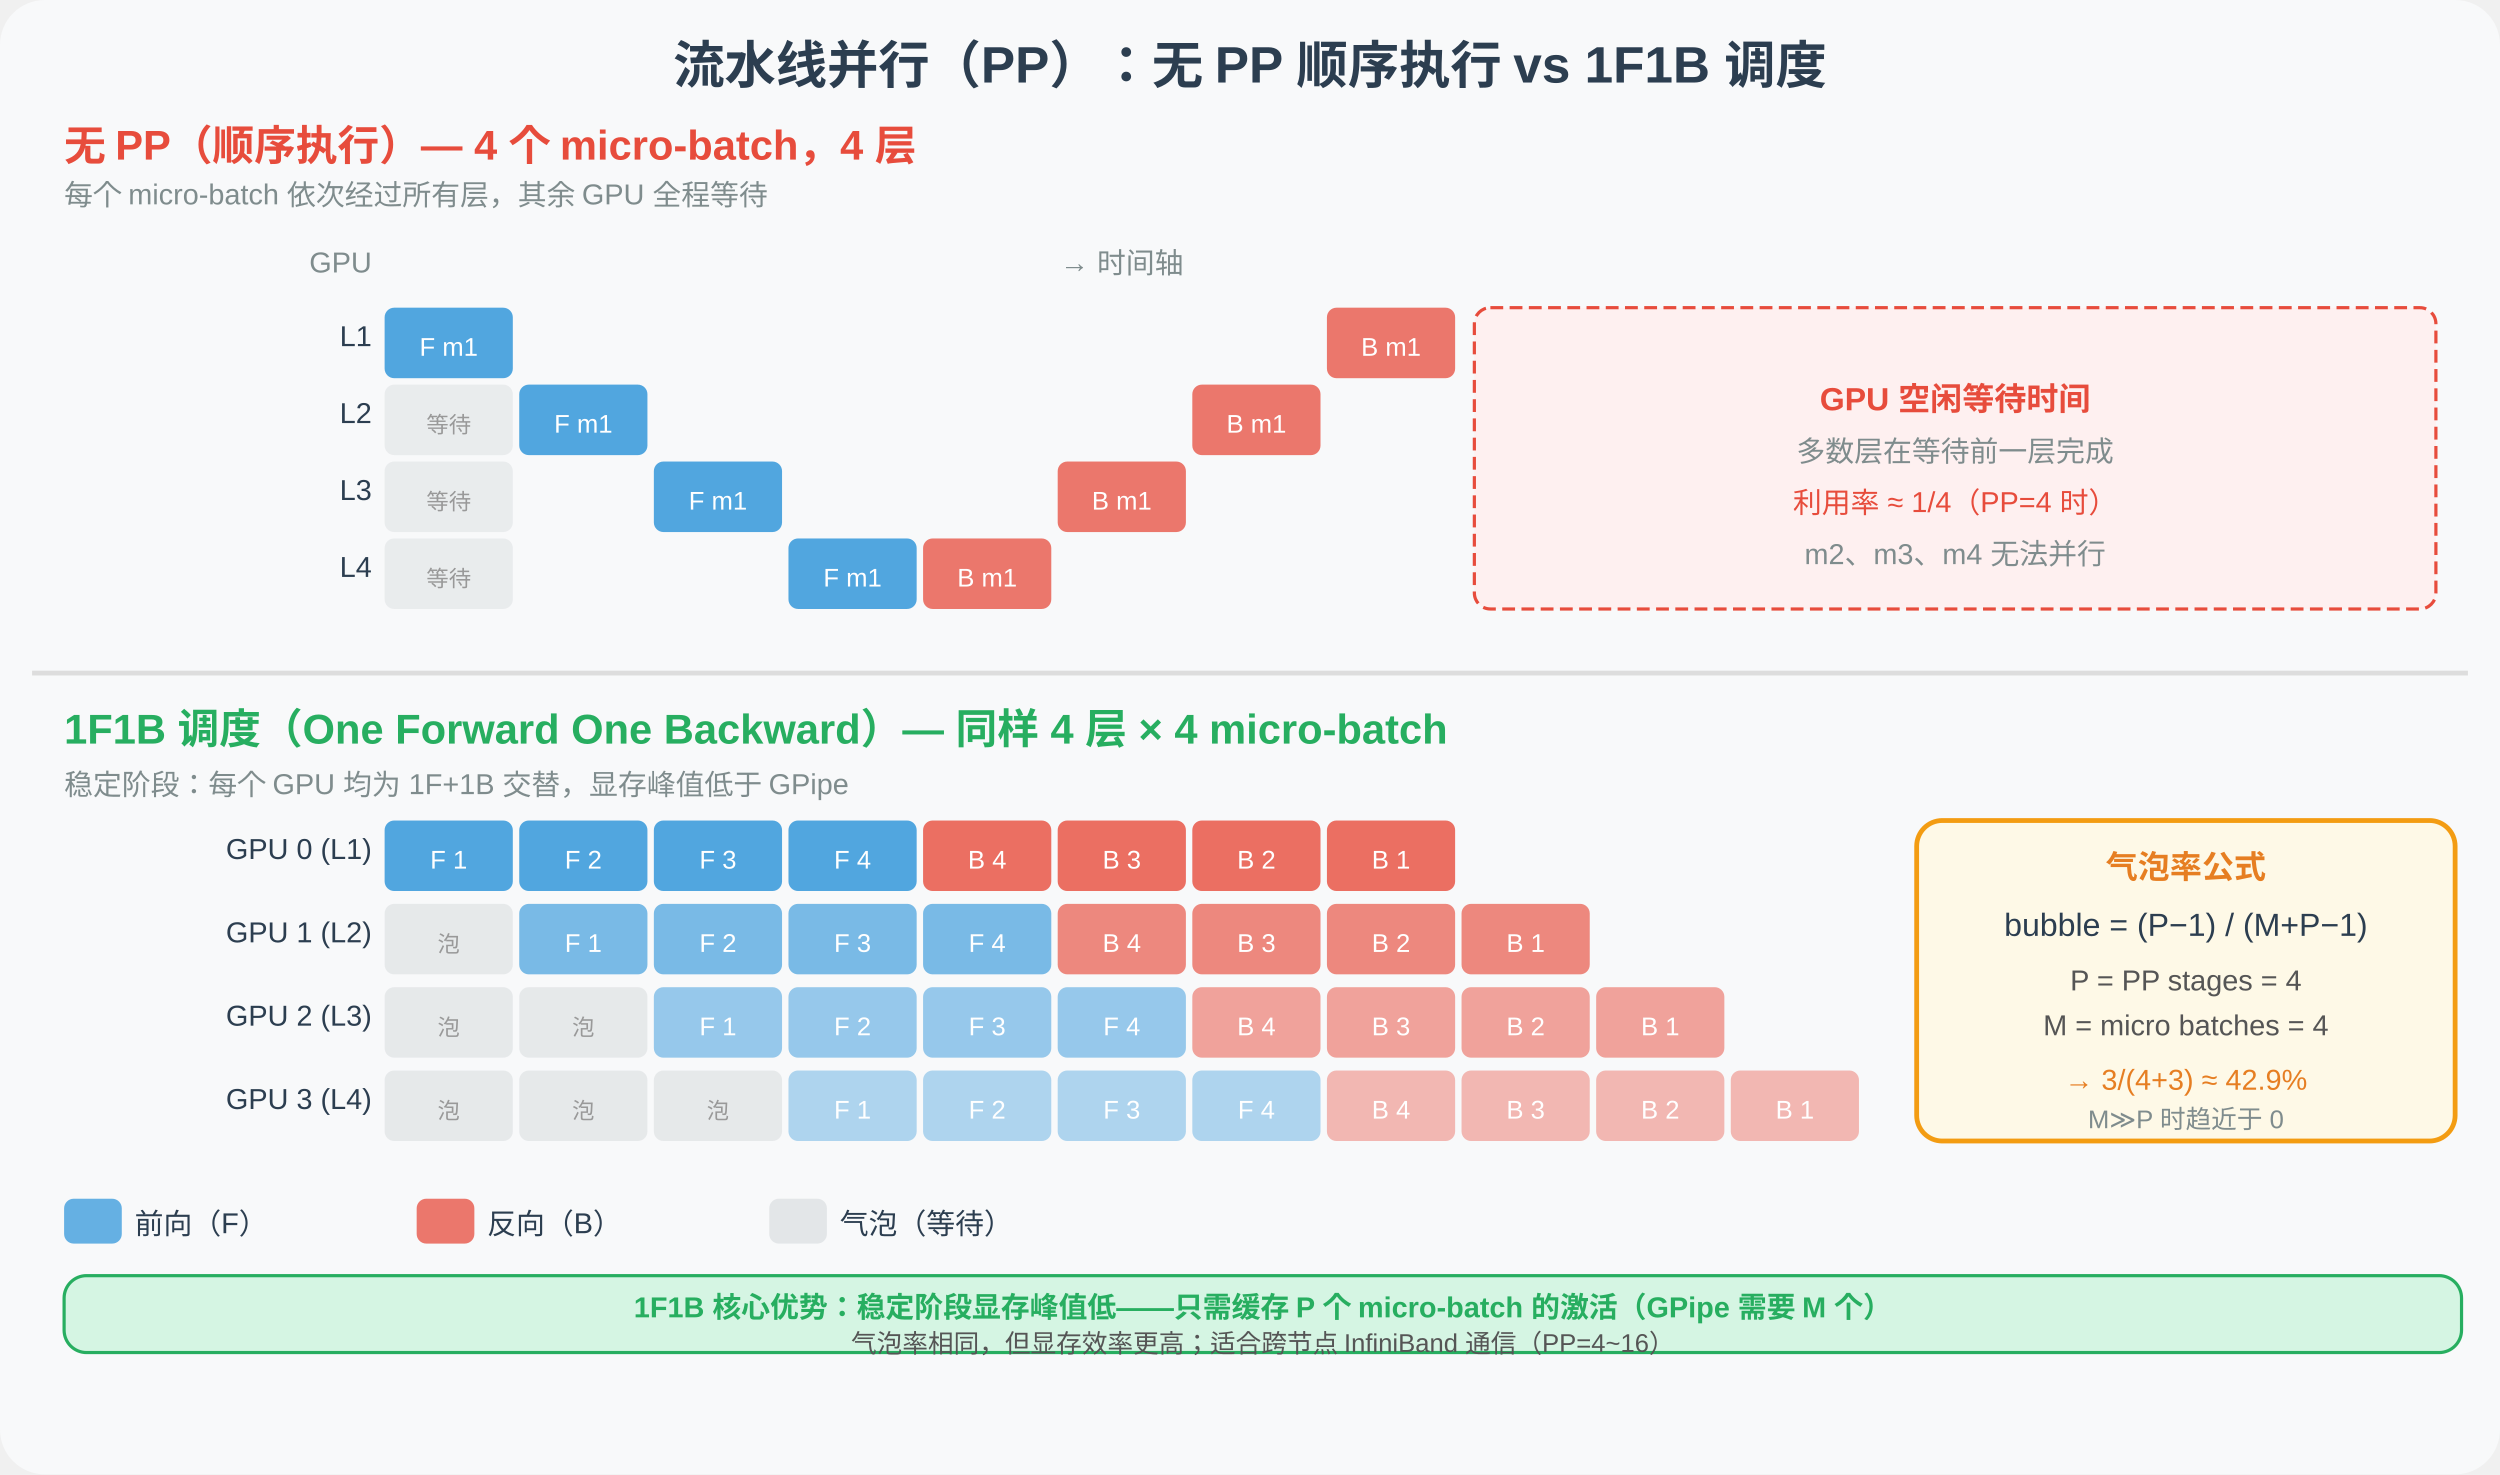
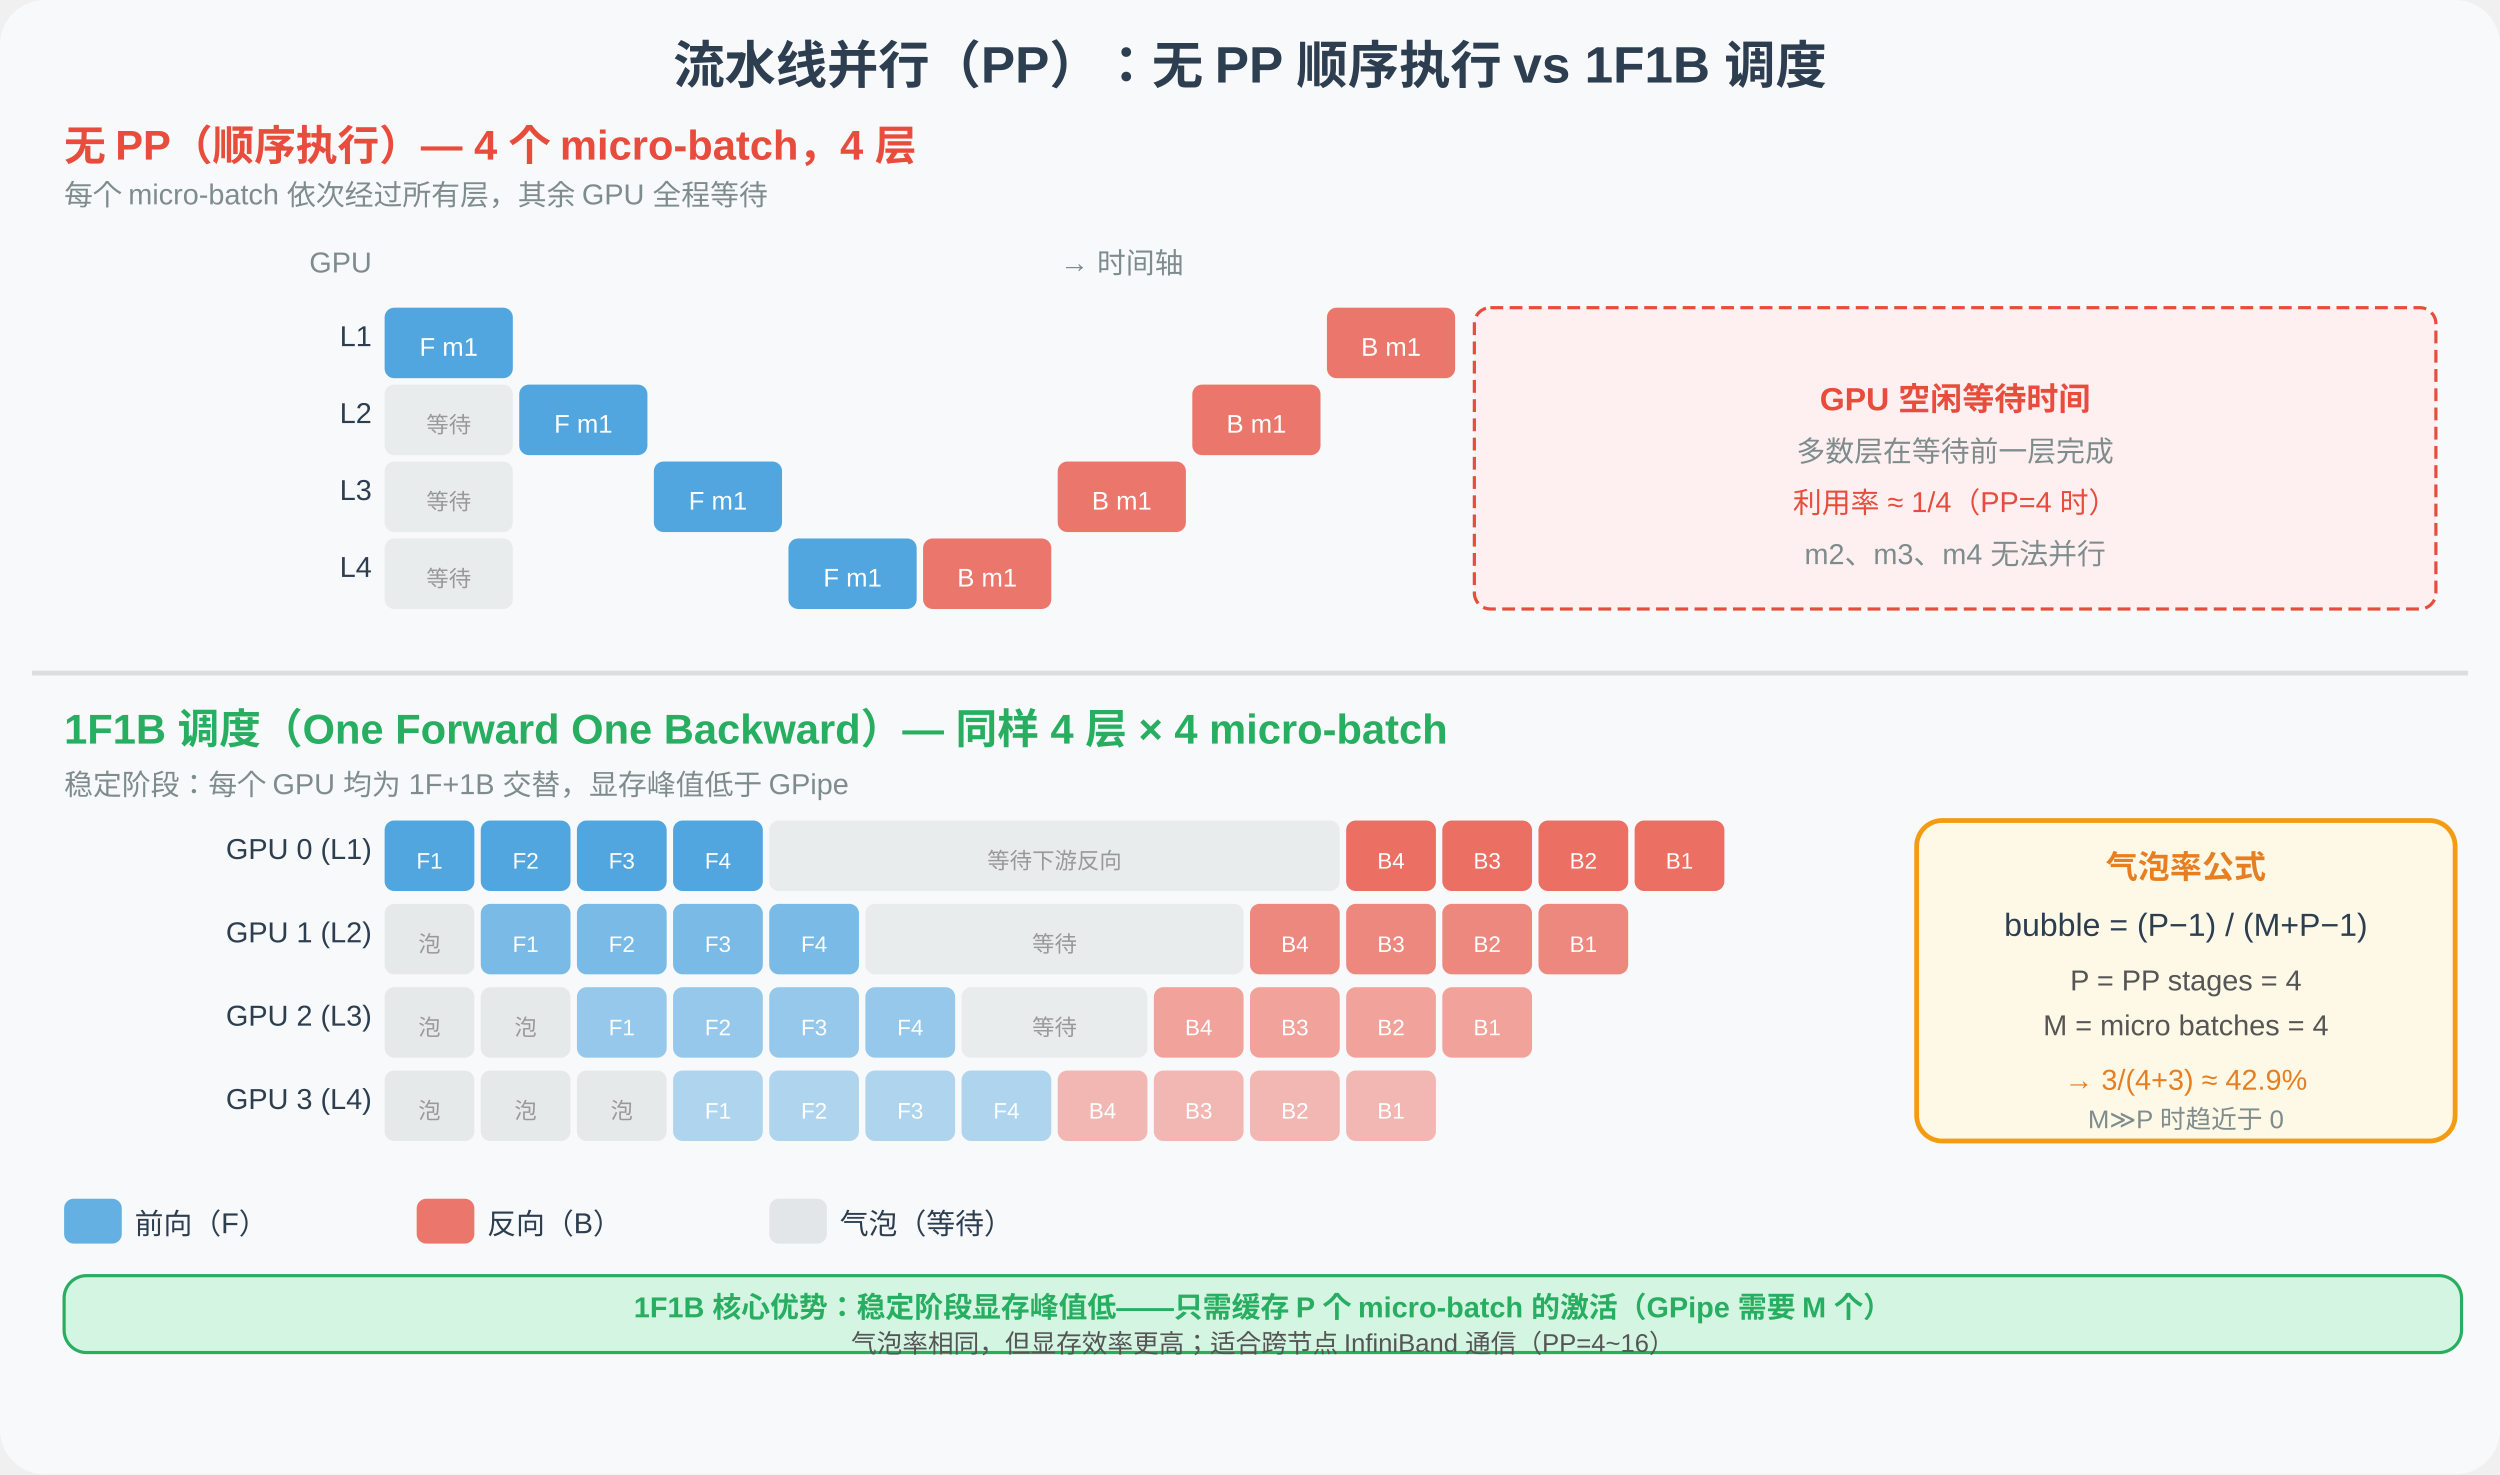
<svg xmlns="http://www.w3.org/2000/svg" viewBox="0 0 780 460" width="780" height="460">
  <defs>
    <style>text { font-family: 'PingFang SC', 'Microsoft YaHei', Arial, sans-serif; }</style>
  </defs>
  <rect width="780" height="460" fill="#f8f9fa" rx="14" />
  <text x="390" y="26" text-anchor="middle" font-size="16" font-weight="bold" fill="#2c3e50">流水线并行（PP）：无 PP 顺序执行 vs 1F1B 调度</text>
  <text x="20" y="50" font-size="13" font-weight="bold" fill="#e74c3c">无 PP（顺序执行）— 4 个 micro-batch，4 层</text>
  <text x="20" y="64" font-size="9" fill="#7f8c8d">每个 micro-batch 依次经过所有层，其余 GPU 全程等待</text>
  <text x="116" y="85" text-anchor="end" font-size="9" fill="#7f8c8d">GPU</text>
  <text x="116" y="108" text-anchor="end" font-size="9" fill="#2c3e50">L1</text>
  <text x="116" y="132" text-anchor="end" font-size="9" fill="#2c3e50">L2</text>
  <text x="116" y="156" text-anchor="end" font-size="9" fill="#2c3e50">L3</text>
  <text x="116" y="180" text-anchor="end" font-size="9" fill="#2c3e50">L4</text>
  <text x="350" y="85" text-anchor="middle" font-size="9" fill="#7f8c8d">→ 时间轴</text>
  <rect x="120" y="96" width="40" height="22" rx="3" fill="#3498db" opacity="0.85" />
  <text x="140" y="111" text-anchor="middle" font-size="8" fill="#fff">F m1</text>
  <rect x="120" y="120" width="40" height="22" rx="3" fill="#bdc3c7" opacity="0.25" />
  <text x="140" y="135" text-anchor="middle" font-size="7" fill="#999">等待</text>
  <rect x="120" y="144" width="40" height="22" rx="3" fill="#bdc3c7" opacity="0.25" />
  <text x="140" y="159" text-anchor="middle" font-size="7" fill="#999">等待</text>
  <rect x="120" y="168" width="40" height="22" rx="3" fill="#bdc3c7" opacity="0.25" />
  <text x="140" y="183" text-anchor="middle" font-size="7" fill="#999">等待</text>
  <rect x="162" y="120" width="40" height="22" rx="3" fill="#3498db" opacity="0.85" />
  <text x="182" y="135" text-anchor="middle" font-size="8" fill="#fff">F m1</text>
  <rect x="204" y="144" width="40" height="22" rx="3" fill="#3498db" opacity="0.85" />
  <text x="224" y="159" text-anchor="middle" font-size="8" fill="#fff">F m1</text>
  <rect x="246" y="168" width="40" height="22" rx="3" fill="#3498db" opacity="0.85" />
  <text x="266" y="183" text-anchor="middle" font-size="8" fill="#fff">F m1</text>
  <rect x="288" y="168" width="40" height="22" rx="3" fill="#e74c3c" opacity="0.75" />
  <text x="308" y="183" text-anchor="middle" font-size="8" fill="#fff">B m1</text>
  <rect x="330" y="144" width="40" height="22" rx="3" fill="#e74c3c" opacity="0.75" />
  <text x="350" y="159" text-anchor="middle" font-size="8" fill="#fff">B m1</text>
  <rect x="372" y="120" width="40" height="22" rx="3" fill="#e74c3c" opacity="0.75" />
  <text x="392" y="135" text-anchor="middle" font-size="8" fill="#fff">B m1</text>
  <rect x="414" y="96" width="40" height="22" rx="3" fill="#e74c3c" opacity="0.75" />
  <text x="434" y="111" text-anchor="middle" font-size="8" fill="#fff">B m1</text>
  <rect x="460" y="96" width="300" height="94" rx="5" fill="#fef0f0" stroke="#e74c3c" stroke-width="1" stroke-dasharray="4,2" />
  <text x="610" y="128" text-anchor="middle" font-size="10" font-weight="bold" fill="#e74c3c">GPU 空闲等待时间</text>
  <text x="610" y="144" text-anchor="middle" font-size="9" fill="#7f8c8d">多数层在等待前一层完成</text>
  <text x="610" y="160" text-anchor="middle" font-size="9" fill="#e74c3c">利用率 ≈ 1/4（PP=4 时）</text>
  <text x="610" y="176" text-anchor="middle" font-size="9" fill="#7f8c8d">m2、m3、m4 无法并行</text>
  <line x1="10" y1="210" x2="770" y2="210" stroke="#ddd" stroke-width="1.5" />
  <text x="20" y="232" font-size="13" font-weight="bold" fill="#27ae60">1F1B 调度（One Forward One Backward）— 同样 4 层 × 4 micro-batch</text>
  <text x="20" y="248" font-size="9" fill="#7f8c8d">稳定阶段：每个 GPU 均为 1F+1B 交替，显存峰值低于 GPipe</text>
  <text x="116" y="268" text-anchor="end" font-size="9" fill="#2c3e50">GPU 0 (L1)</text>
  <text x="116" y="294" text-anchor="end" font-size="9" fill="#2c3e50">GPU 1 (L2)</text>
  <text x="116" y="320" text-anchor="end" font-size="9" fill="#2c3e50">GPU 2 (L3)</text>
  <text x="116" y="346" text-anchor="end" font-size="9" fill="#2c3e50">GPU 3 (L4)</text>
-   <rect x="120" y="256" width="40" height="22" rx="3" fill="#3498db" opacity="0.85" />
-   <text x="140" y="271" text-anchor="middle" font-size="8" fill="#fff">F 1</text>
-   <rect x="162" y="256" width="40" height="22" rx="3" fill="#3498db" opacity="0.85" />
-   <text x="182" y="271" text-anchor="middle" font-size="8" fill="#fff">F 2</text>
-   <rect x="204" y="256" width="40" height="22" rx="3" fill="#3498db" opacity="0.85" />
-   <text x="224" y="271" text-anchor="middle" font-size="8" fill="#fff">F 3</text>
-   <rect x="246" y="256" width="40" height="22" rx="3" fill="#3498db" opacity="0.85" />
-   <text x="266" y="271" text-anchor="middle" font-size="8" fill="#fff">F 4</text>
-   <rect x="288" y="256" width="40" height="22" rx="3" fill="#e74c3c" opacity="0.8" />
-   <text x="308" y="271" text-anchor="middle" font-size="8" fill="#fff">B 4</text>
-   <rect x="330" y="256" width="40" height="22" rx="3" fill="#e74c3c" opacity="0.8" />
-   <text x="350" y="271" text-anchor="middle" font-size="8" fill="#fff">B 3</text>
-   <rect x="372" y="256" width="40" height="22" rx="3" fill="#e74c3c" opacity="0.8" />
-   <text x="392" y="271" text-anchor="middle" font-size="8" fill="#fff">B 2</text>
-   <rect x="414" y="256" width="40" height="22" rx="3" fill="#e74c3c" opacity="0.8" />
-   <text x="434" y="271" text-anchor="middle" font-size="8" fill="#fff">B 1</text>
-   <rect x="120" y="282" width="40" height="22" rx="3" fill="#bdc3c7" opacity="0.3" />
-   <text x="140" y="297" text-anchor="middle" font-size="7" fill="#999">泡</text>
-   <rect x="162" y="282" width="40" height="22" rx="3" fill="#3498db" opacity="0.65" />
-   <text x="182" y="297" text-anchor="middle" font-size="8" fill="#fff">F 1</text>
-   <rect x="204" y="282" width="40" height="22" rx="3" fill="#3498db" opacity="0.65" />
-   <text x="224" y="297" text-anchor="middle" font-size="8" fill="#fff">F 2</text>
-   <rect x="246" y="282" width="40" height="22" rx="3" fill="#3498db" opacity="0.65" />
-   <text x="266" y="297" text-anchor="middle" font-size="8" fill="#fff">F 3</text>
-   <rect x="288" y="282" width="40" height="22" rx="3" fill="#3498db" opacity="0.65" />
-   <text x="308" y="297" text-anchor="middle" font-size="8" fill="#fff">F 4</text>
-   <rect x="330" y="282" width="40" height="22" rx="3" fill="#e74c3c" opacity="0.65" />
-   <text x="350" y="297" text-anchor="middle" font-size="8" fill="#fff">B 4</text>
-   <rect x="372" y="282" width="40" height="22" rx="3" fill="#e74c3c" opacity="0.65" />
-   <text x="392" y="297" text-anchor="middle" font-size="8" fill="#fff">B 3</text>
-   <rect x="414" y="282" width="40" height="22" rx="3" fill="#e74c3c" opacity="0.65" />
-   <text x="434" y="297" text-anchor="middle" font-size="8" fill="#fff">B 2</text>
-   <rect x="456" y="282" width="40" height="22" rx="3" fill="#e74c3c" opacity="0.65" />
-   <text x="476" y="297" text-anchor="middle" font-size="8" fill="#fff">B 1</text>
-   <rect x="120" y="308" width="40" height="22" rx="3" fill="#bdc3c7" opacity="0.3" />
-   <text x="140" y="323" text-anchor="middle" font-size="7" fill="#999">泡</text>
-   <rect x="162" y="308" width="40" height="22" rx="3" fill="#bdc3c7" opacity="0.3" />
-   <text x="182" y="323" text-anchor="middle" font-size="7" fill="#999">泡</text>
-   <rect x="204" y="308" width="40" height="22" rx="3" fill="#3498db" opacity="0.5" />
-   <text x="224" y="323" text-anchor="middle" font-size="8" fill="#fff">F 1</text>
-   <rect x="246" y="308" width="40" height="22" rx="3" fill="#3498db" opacity="0.5" />
-   <text x="266" y="323" text-anchor="middle" font-size="8" fill="#fff">F 2</text>
-   <rect x="288" y="308" width="40" height="22" rx="3" fill="#3498db" opacity="0.5" />
-   <text x="308" y="323" text-anchor="middle" font-size="8" fill="#fff">F 3</text>
-   <rect x="330" y="308" width="40" height="22" rx="3" fill="#3498db" opacity="0.5" />
-   <text x="350" y="323" text-anchor="middle" font-size="8" fill="#fff">F 4</text>
-   <rect x="372" y="308" width="40" height="22" rx="3" fill="#e74c3c" opacity="0.5" />
-   <text x="392" y="323" text-anchor="middle" font-size="8" fill="#fff">B 4</text>
-   <rect x="414" y="308" width="40" height="22" rx="3" fill="#e74c3c" opacity="0.5" />
-   <text x="434" y="323" text-anchor="middle" font-size="8" fill="#fff">B 3</text>
-   <rect x="456" y="308" width="40" height="22" rx="3" fill="#e74c3c" opacity="0.5" />
-   <text x="476" y="323" text-anchor="middle" font-size="8" fill="#fff">B 2</text>
-   <rect x="498" y="308" width="40" height="22" rx="3" fill="#e74c3c" opacity="0.5" />
-   <text x="518" y="323" text-anchor="middle" font-size="8" fill="#fff">B 1</text>
-   <rect x="120" y="334" width="40" height="22" rx="3" fill="#bdc3c7" opacity="0.3" />
-   <text x="140" y="349" text-anchor="middle" font-size="7" fill="#999">泡</text>
-   <rect x="162" y="334" width="40" height="22" rx="3" fill="#bdc3c7" opacity="0.3" />
-   <text x="182" y="349" text-anchor="middle" font-size="7" fill="#999">泡</text>
-   <rect x="204" y="334" width="40" height="22" rx="3" fill="#bdc3c7" opacity="0.3" />
-   <text x="224" y="349" text-anchor="middle" font-size="7" fill="#999">泡</text>
-   <rect x="246" y="334" width="40" height="22" rx="3" fill="#3498db" opacity="0.38" />
-   <text x="266" y="349" text-anchor="middle" font-size="8" fill="#fff">F 1</text>
-   <rect x="288" y="334" width="40" height="22" rx="3" fill="#3498db" opacity="0.38" />
-   <text x="308" y="349" text-anchor="middle" font-size="8" fill="#fff">F 2</text>
-   <rect x="330" y="334" width="40" height="22" rx="3" fill="#3498db" opacity="0.38" />
-   <text x="350" y="349" text-anchor="middle" font-size="8" fill="#fff">F 3</text>
-   <rect x="372" y="334" width="40" height="22" rx="3" fill="#3498db" opacity="0.38" />
-   <text x="392" y="349" text-anchor="middle" font-size="8" fill="#fff">F 4</text>
-   <rect x="414" y="334" width="40" height="22" rx="3" fill="#e74c3c" opacity="0.38" />
-   <text x="434" y="349" text-anchor="middle" font-size="8" fill="#fff">B 4</text>
-   <rect x="456" y="334" width="40" height="22" rx="3" fill="#e74c3c" opacity="0.38" />
-   <text x="476" y="349" text-anchor="middle" font-size="8" fill="#fff">B 3</text>
-   <rect x="498" y="334" width="40" height="22" rx="3" fill="#e74c3c" opacity="0.38" />
-   <text x="518" y="349" text-anchor="middle" font-size="8" fill="#fff">B 2</text>
-   <rect x="540" y="334" width="40" height="22" rx="3" fill="#e74c3c" opacity="0.38" />
-   <text x="560" y="349" text-anchor="middle" font-size="8" fill="#fff">B 1</text>
+   <rect x="120" y="256" width="28" height="22" rx="3" fill="#3498db" opacity="0.85" />
+   <text x="134" y="271" text-anchor="middle" font-size="7" fill="#fff">F1</text>
+   <rect x="150" y="256" width="28" height="22" rx="3" fill="#3498db" opacity="0.85" />
+   <text x="164" y="271" text-anchor="middle" font-size="7" fill="#fff">F2</text>
+   <rect x="180" y="256" width="28" height="22" rx="3" fill="#3498db" opacity="0.85" />
+   <text x="194" y="271" text-anchor="middle" font-size="7" fill="#fff">F3</text>
+   <rect x="210" y="256" width="28" height="22" rx="3" fill="#3498db" opacity="0.85" />
+   <text x="224" y="271" text-anchor="middle" font-size="7" fill="#fff">F4</text>
+   <rect x="240" y="256" width="178" height="22" rx="3" fill="#bdc3c7" opacity="0.25" />
+   <text x="329" y="271" text-anchor="middle" font-size="7" fill="#999">等待下游反向</text>
+   <rect x="420" y="256" width="28" height="22" rx="3" fill="#e74c3c" opacity="0.8" />
+   <text x="434" y="271" text-anchor="middle" font-size="7" fill="#fff">B4</text>
+   <rect x="450" y="256" width="28" height="22" rx="3" fill="#e74c3c" opacity="0.8" />
+   <text x="464" y="271" text-anchor="middle" font-size="7" fill="#fff">B3</text>
+   <rect x="480" y="256" width="28" height="22" rx="3" fill="#e74c3c" opacity="0.8" />
+   <text x="494" y="271" text-anchor="middle" font-size="7" fill="#fff">B2</text>
+   <rect x="510" y="256" width="28" height="22" rx="3" fill="#e74c3c" opacity="0.8" />
+   <text x="524" y="271" text-anchor="middle" font-size="7" fill="#fff">B1</text>
+   <rect x="120" y="282" width="28" height="22" rx="3" fill="#bdc3c7" opacity="0.3" />
+   <text x="134" y="297" text-anchor="middle" font-size="7" fill="#999">泡</text>
+   <rect x="150" y="282" width="28" height="22" rx="3" fill="#3498db" opacity="0.65" />
+   <text x="164" y="297" text-anchor="middle" font-size="7" fill="#fff">F1</text>
+   <rect x="180" y="282" width="28" height="22" rx="3" fill="#3498db" opacity="0.65" />
+   <text x="194" y="297" text-anchor="middle" font-size="7" fill="#fff">F2</text>
+   <rect x="210" y="282" width="28" height="22" rx="3" fill="#3498db" opacity="0.65" />
+   <text x="224" y="297" text-anchor="middle" font-size="7" fill="#fff">F3</text>
+   <rect x="240" y="282" width="28" height="22" rx="3" fill="#3498db" opacity="0.65" />
+   <text x="254" y="297" text-anchor="middle" font-size="7" fill="#fff">F4</text>
+   <rect x="270" y="282" width="118" height="22" rx="3" fill="#bdc3c7" opacity="0.25" />
+   <text x="329" y="297" text-anchor="middle" font-size="7" fill="#999">等待</text>
+   <rect x="390" y="282" width="28" height="22" rx="3" fill="#e74c3c" opacity="0.65" />
+   <text x="404" y="297" text-anchor="middle" font-size="7" fill="#fff">B4</text>
+   <rect x="420" y="282" width="28" height="22" rx="3" fill="#e74c3c" opacity="0.65" />
+   <text x="434" y="297" text-anchor="middle" font-size="7" fill="#fff">B3</text>
+   <rect x="450" y="282" width="28" height="22" rx="3" fill="#e74c3c" opacity="0.65" />
+   <text x="464" y="297" text-anchor="middle" font-size="7" fill="#fff">B2</text>
+   <rect x="480" y="282" width="28" height="22" rx="3" fill="#e74c3c" opacity="0.65" />
+   <text x="494" y="297" text-anchor="middle" font-size="7" fill="#fff">B1</text>
+   <rect x="120" y="308" width="28" height="22" rx="3" fill="#bdc3c7" opacity="0.3" />
+   <text x="134" y="323" text-anchor="middle" font-size="7" fill="#999">泡</text>
+   <rect x="150" y="308" width="28" height="22" rx="3" fill="#bdc3c7" opacity="0.3" />
+   <text x="164" y="323" text-anchor="middle" font-size="7" fill="#999">泡</text>
+   <rect x="180" y="308" width="28" height="22" rx="3" fill="#3498db" opacity="0.5" />
+   <text x="194" y="323" text-anchor="middle" font-size="7" fill="#fff">F1</text>
+   <rect x="210" y="308" width="28" height="22" rx="3" fill="#3498db" opacity="0.5" />
+   <text x="224" y="323" text-anchor="middle" font-size="7" fill="#fff">F2</text>
+   <rect x="240" y="308" width="28" height="22" rx="3" fill="#3498db" opacity="0.5" />
+   <text x="254" y="323" text-anchor="middle" font-size="7" fill="#fff">F3</text>
+   <rect x="270" y="308" width="28" height="22" rx="3" fill="#3498db" opacity="0.5" />
+   <text x="284" y="323" text-anchor="middle" font-size="7" fill="#fff">F4</text>
+   <rect x="300" y="308" width="58" height="22" rx="3" fill="#bdc3c7" opacity="0.25" />
+   <text x="329" y="323" text-anchor="middle" font-size="7" fill="#999">等待</text>
+   <rect x="360" y="308" width="28" height="22" rx="3" fill="#e74c3c" opacity="0.5" />
+   <text x="374" y="323" text-anchor="middle" font-size="7" fill="#fff">B4</text>
+   <rect x="390" y="308" width="28" height="22" rx="3" fill="#e74c3c" opacity="0.5" />
+   <text x="404" y="323" text-anchor="middle" font-size="7" fill="#fff">B3</text>
+   <rect x="420" y="308" width="28" height="22" rx="3" fill="#e74c3c" opacity="0.5" />
+   <text x="434" y="323" text-anchor="middle" font-size="7" fill="#fff">B2</text>
+   <rect x="450" y="308" width="28" height="22" rx="3" fill="#e74c3c" opacity="0.5" />
+   <text x="464" y="323" text-anchor="middle" font-size="7" fill="#fff">B1</text>
+   <rect x="120" y="334" width="28" height="22" rx="3" fill="#bdc3c7" opacity="0.3" />
+   <text x="134" y="349" text-anchor="middle" font-size="7" fill="#999">泡</text>
+   <rect x="150" y="334" width="28" height="22" rx="3" fill="#bdc3c7" opacity="0.3" />
+   <text x="164" y="349" text-anchor="middle" font-size="7" fill="#999">泡</text>
+   <rect x="180" y="334" width="28" height="22" rx="3" fill="#bdc3c7" opacity="0.3" />
+   <text x="194" y="349" text-anchor="middle" font-size="7" fill="#999">泡</text>
+   <rect x="210" y="334" width="28" height="22" rx="3" fill="#3498db" opacity="0.38" />
+   <text x="224" y="349" text-anchor="middle" font-size="7" fill="#fff">F1</text>
+   <rect x="240" y="334" width="28" height="22" rx="3" fill="#3498db" opacity="0.38" />
+   <text x="254" y="349" text-anchor="middle" font-size="7" fill="#fff">F2</text>
+   <rect x="270" y="334" width="28" height="22" rx="3" fill="#3498db" opacity="0.38" />
+   <text x="284" y="349" text-anchor="middle" font-size="7" fill="#fff">F3</text>
+   <rect x="300" y="334" width="28" height="22" rx="3" fill="#3498db" opacity="0.38" />
+   <text x="314" y="349" text-anchor="middle" font-size="7" fill="#fff">F4</text>
+   <rect x="330" y="334" width="28" height="22" rx="3" fill="#e74c3c" opacity="0.38" />
+   <text x="344" y="349" text-anchor="middle" font-size="7" fill="#fff">B4</text>
+   <rect x="360" y="334" width="28" height="22" rx="3" fill="#e74c3c" opacity="0.38" />
+   <text x="374" y="349" text-anchor="middle" font-size="7" fill="#fff">B3</text>
+   <rect x="390" y="334" width="28" height="22" rx="3" fill="#e74c3c" opacity="0.38" />
+   <text x="404" y="349" text-anchor="middle" font-size="7" fill="#fff">B2</text>
+   <rect x="420" y="334" width="28" height="22" rx="3" fill="#e74c3c" opacity="0.38" />
+   <text x="434" y="349" text-anchor="middle" font-size="7" fill="#fff">B1</text>
  <rect x="598" y="256" width="168" height="100" rx="8" fill="#fef9e7" stroke="#f39c12" stroke-width="1.5" />
  <text x="682" y="274" text-anchor="middle" font-size="10" font-weight="bold" fill="#e67e22">气泡率公式</text>
  <text x="682" y="292" text-anchor="middle" font-size="10" fill="#2c3e50">bubble = (P−1) / (M+P−1)</text>
  <text x="682" y="309" text-anchor="middle" font-size="9" fill="#555">P = PP stages = 4</text>
  <text x="682" y="323" text-anchor="middle" font-size="9" fill="#555">M = micro batches = 4</text>
  <text x="682" y="340" text-anchor="middle" font-size="9" fill="#e67e22">→ 3/(4+3) ≈ 42.9%</text>
  <text x="682" y="352" text-anchor="middle" font-size="8" fill="#7f8c8d">M≫P 时趋近于 0</text>
  <rect x="20" y="374" width="18" height="14" rx="3" fill="#3498db" opacity="0.75" />
  <text x="42" y="385" font-size="9" fill="#2c3e50">前向（F）</text>
  <rect x="130" y="374" width="18" height="14" rx="3" fill="#e74c3c" opacity="0.75" />
  <text x="152" y="385" font-size="9" fill="#2c3e50">反向（B）</text>
  <rect x="240" y="374" width="18" height="14" rx="3" fill="#bdc3c7" opacity="0.35" />
  <text x="262" y="385" font-size="9" fill="#2c3e50">气泡（等待）</text>
  <rect x="20" y="398" width="748" height="24" rx="7" fill="#d5f5e3" stroke="#27ae60" stroke-width="1" />
  <text x="394" y="411" text-anchor="middle" font-size="9" fill="#27ae60" font-weight="bold">1F1B 核心优势：稳定阶段显存峰值低——只需缓存 P 个 micro-batch 的激活（GPipe 需要 M 个）</text>
  <text x="394" y="422" text-anchor="middle" font-size="8" fill="#555">气泡率相同，但显存效率更高；适合跨节点 InfiniBand 通信（PP=4~16）</text>
</svg>
